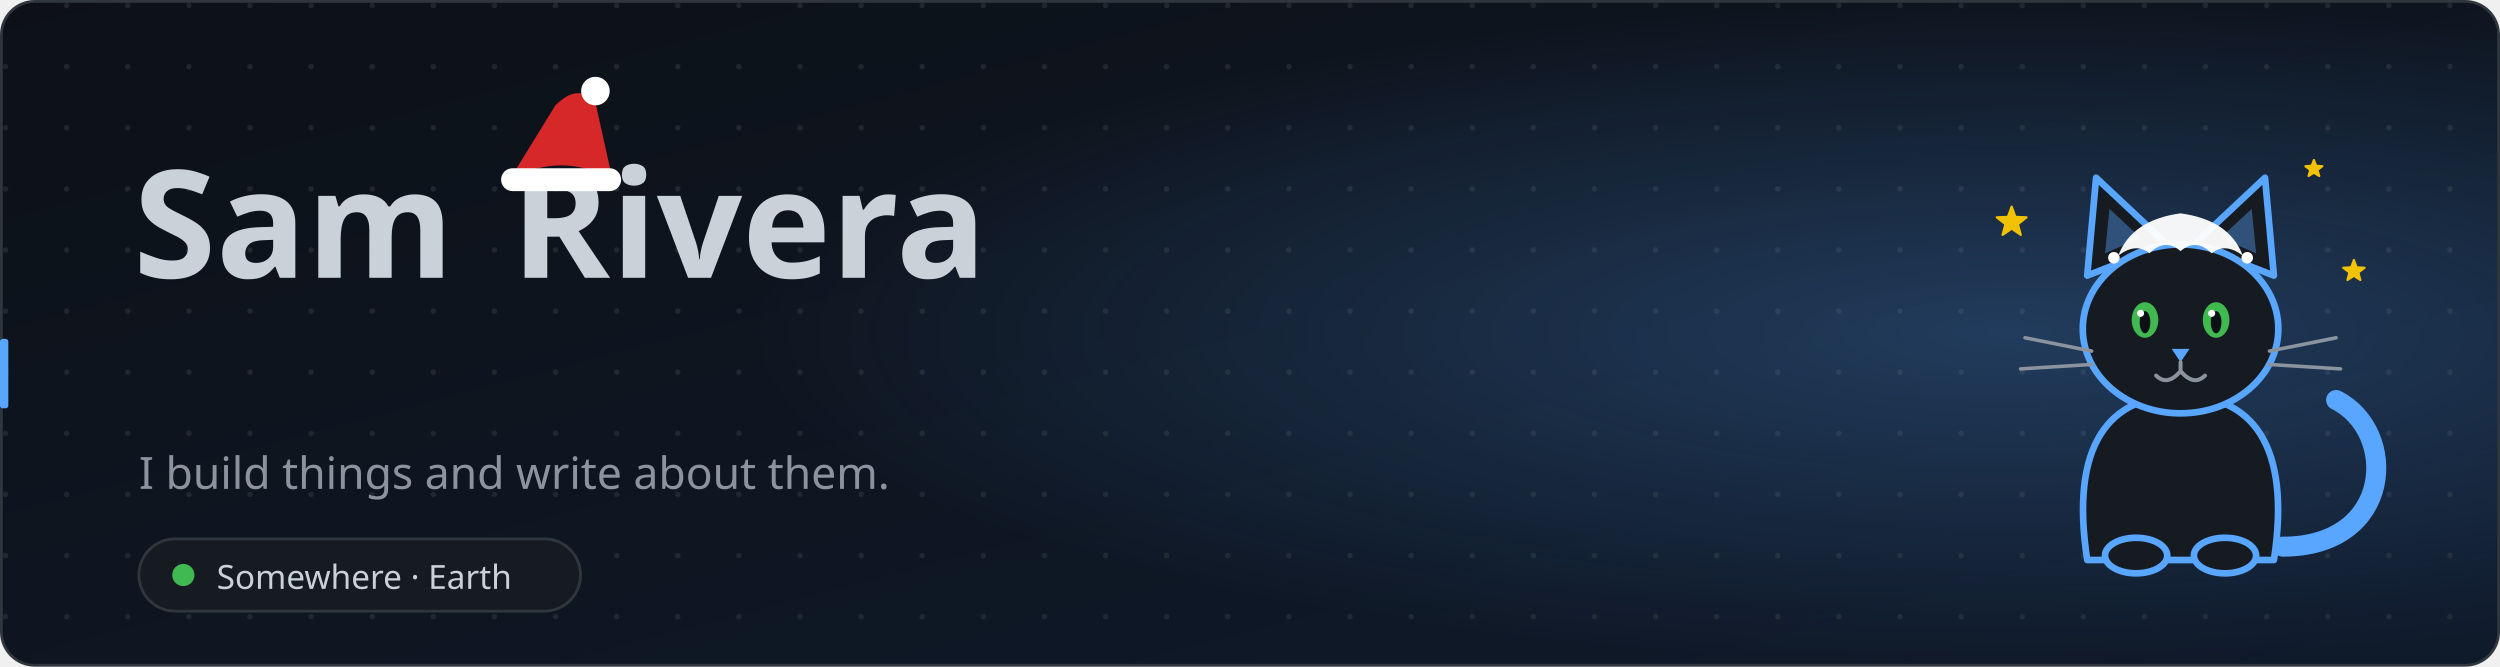
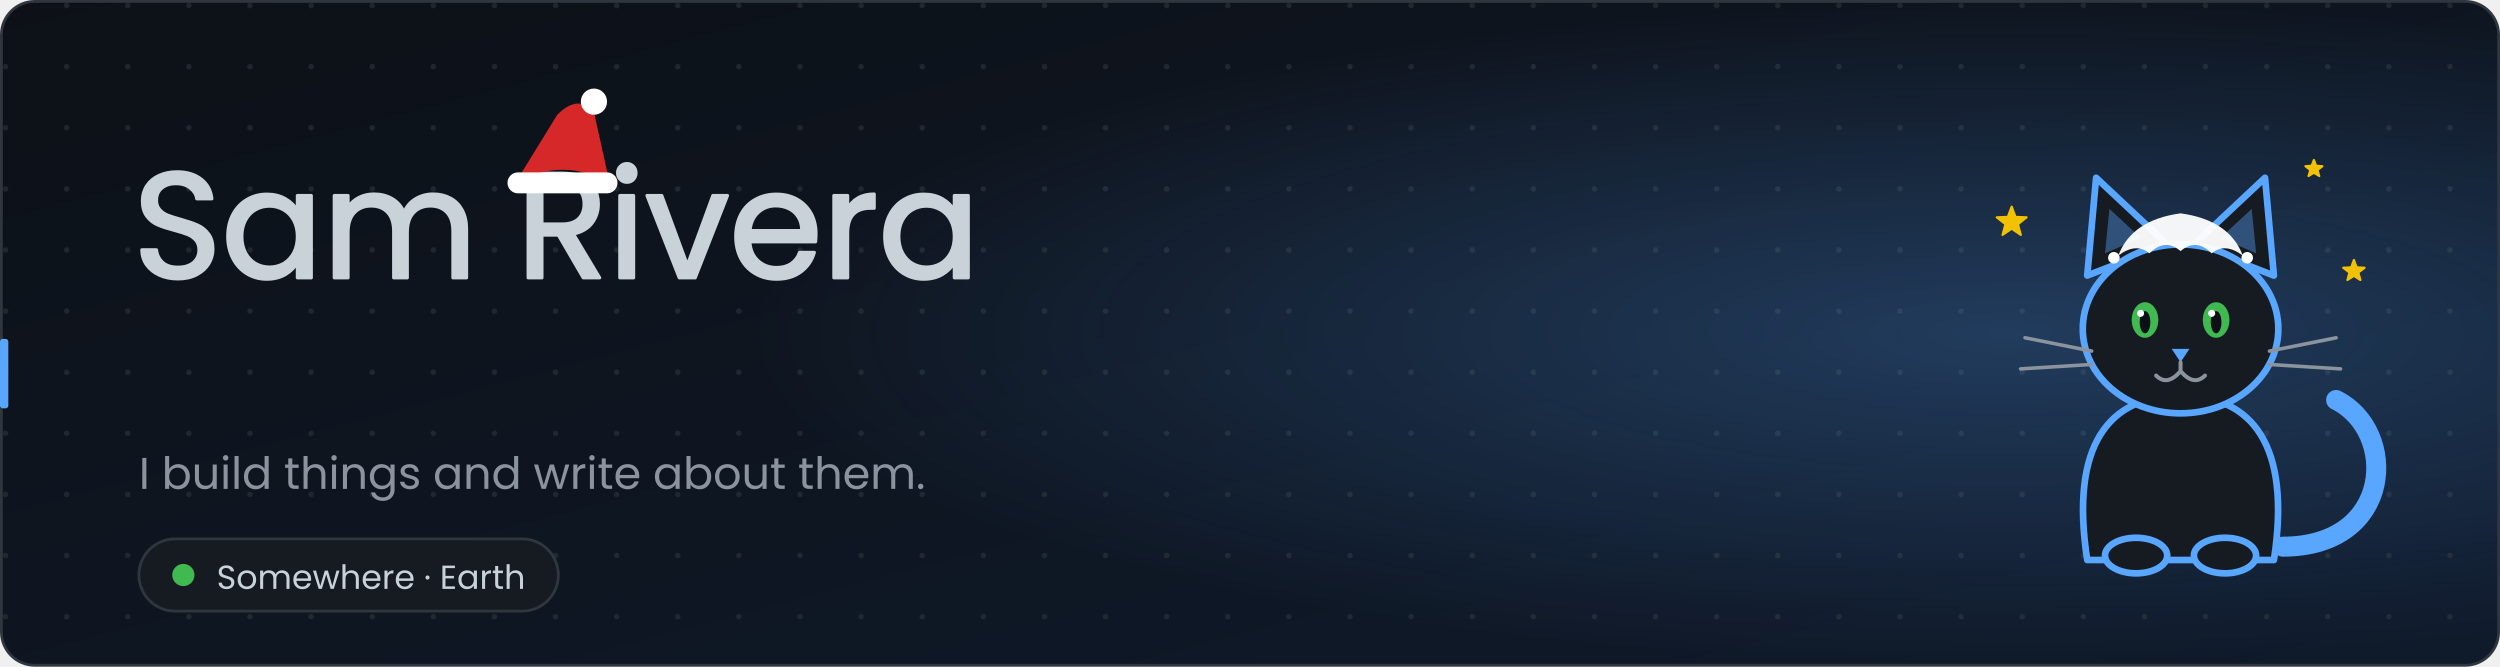
<svg xmlns="http://www.w3.org/2000/svg" width="900" height="240" viewBox="0 0 900 240" font-family="'Segoe UI',Ubuntu,'Helvetica Neue',Sans-Serif" role="img" aria-label="Animated banner of Sam Rivera">
  <defs>
    <linearGradient id="g" x1="0" y1="0" x2="1" y2="1">
      <stop offset="0" stop-color="#0D1117" />
      <stop offset="1" stop-color="#0F1A2B" />
    </linearGradient>
    <radialGradient id="glow" cx="0.8" cy="0.5" r="0.5">
      <stop offset="0" stop-color="#58A6FF" stop-opacity="0.26" />
      <stop offset="1" stop-color="#58A6FF" stop-opacity="0" />
    </radialGradient>
    <pattern id="dots" width="22" height="22" patternUnits="userSpaceOnUse">
      <circle cx="2" cy="2" r="1" fill="#30363D" />
    </pattern>
    <clipPath id="frame">
      <rect x="1" y="1" width="898" height="238" rx="12" />
    </clipPath>
    <filter id="blur">
      <feGaussianBlur stdDeviation="3" />
    </filter>
    <clipPath id="ph0">
      <rect x="48" y="110" height="44" width="0">
-         <animate attributeName="width" dur="35s" repeatCount="indefinite" keyTimes="0;0;0.08;0.168;0.188;0.2;1" values="0;0;185.6;185.6;0;0;0" />
+         <animate attributeName="width" dur="35s" repeatCount="indefinite" keyTimes="0;0;0.08;0.168;0.188;0.2;1" values="0;0;195.5;195.5;0;0;0" />
      </rect>
    </clipPath>
    <clipPath id="ph1">
      <rect x="48" y="110" height="44" width="0">
-         <animate attributeName="width" dur="35s" repeatCount="indefinite" keyTimes="0;0.2;0.28;0.368;0.388;0.4;1" values="0;0;174;174;0;0;0" />
+         <animate attributeName="width" dur="35s" repeatCount="indefinite" keyTimes="0;0.2;0.28;0.368;0.388;0.4;1" values="0;0;185.31;185.31;0;0;0" />
      </rect>
    </clipPath>
    <clipPath id="ph2">
      <rect x="48" y="110" height="44" width="0">
-         <animate attributeName="width" dur="35s" repeatCount="indefinite" keyTimes="0;0.4;0.48;0.568;0.588;0.6;1" values="0;0;116;116;0;0;0" />
+         <animate attributeName="width" dur="35s" repeatCount="indefinite" keyTimes="0;0.4;0.48;0.568;0.588;0.6;1" values="0;0;127.65;127.65;0;0;0" />
      </rect>
    </clipPath>
    <clipPath id="ph3">
      <rect x="48" y="110" height="44" width="0">
-         <animate attributeName="width" dur="35s" repeatCount="indefinite" keyTimes="0;0.6;0.68;0.768;0.788;0.8;1" values="0;0;104.4;104.4;0;0;0" />
+         <animate attributeName="width" dur="35s" repeatCount="indefinite" keyTimes="0;0.6;0.68;0.768;0.788;0.8;1" values="0;0;116.45;116.45;0;0;0" />
      </rect>
    </clipPath>
    <clipPath id="ph4">
      <rect x="48" y="110" height="44" width="0">
-         <animate attributeName="width" dur="35s" repeatCount="indefinite" keyTimes="0;0.8;0.88;0.968;0.988;1;1" values="0;0;174;174;0;0;0" />
+         <animate attributeName="width" dur="35s" repeatCount="indefinite" keyTimes="0;0.8;0.88;0.968;0.988;1;1" values="0;0;190.97;190.97;0;0;0" />
      </rect>
    </clipPath>
+     <path id="u21" d="M195 -697L184 -197L108 -197L97 -697L195 -697ZM88 -56Q88 -82 106 -100Q124 -118 150 -118Q175 -118 193 -100Q210 -82 210 -56Q210 -30 193 -12Q175 6 150 6Q124 6 106 -12Q88 -30 88 -56Z" />
+     <path id="u2e" d="M44 -56Q44 -82 62 -100Q80 -118 106 -118Q131 -118 149 -100Q166 -82 166 -56Q166 -30 149 -12Q131 6 106 6Q80 6 62 -12Q44 -30 44 -56Z" />
+     <path id="u43" d="M391 -706Q505 -706 590 -651Q675 -596 714 -495L605 -495Q576 -558 522 -592Q467 -626 391 -626Q318 -626 260 -592Q202 -558 169 -495Q136 -433 136 -349Q136 -266 169 -203Q202 -141 260 -107Q318 -73 391 -73Q467 -73 522 -106Q576 -140 605 -203L714 -203Q675 -103 590 -48Q505 6 391 6Q294 6 215 -39Q135 -85 89 -166Q43 -247 43 -349Q43 -451 89 -532Q135 -614 215 -660Q294 -706 391 -706Z" />
+     <path id="u44" d="M664 -347Q664 -240 620 -161Q575 -83 492 -41Q408 0 294 0L77 0L77 -697L294 -697Q408 -697 492 -654Q575 -612 620 -533Q664 -454 664 -347ZM571 -347Q571 -477 500 -550Q428 -623 294 -623L168 -623L168 -75L294 -75Q429 -75 500 -146Q571 -218 571 -347Z" />
+     <path id="u45" d="M168 -623L168 -390L422 -390L422 -315L168 -315L168 -75L452 -75L452 0L77 0L77 -698L452 -698L452 -623L168 -623Z" />
+     <path id="u48" d="M614 -697L614 0L523 0L523 -316L168 -316L168 0L77 0L77 -697L168 -697L168 -391L523 -391L523 -697L614 -697Z" />
+     <path id="u49" d="M168 -697L168 0L77 0L77 -697L168 -697Z" />
+     <path id="u4d" d="M784 -692L784 0L693 0L693 -516L463 0L399 0L168 -517L168 0L77 0L77 -692L175 -692L431 -120L687 -692L784 -692Z" />
+     <path id="u4f" d="M43 -349Q43 -451 90 -532Q136 -614 216 -659Q296 -705 393 -705Q491 -705 571 -659Q651 -614 697 -533Q743 -452 743 -349Q743 -246 697 -165Q651 -84 571 -38Q491 7 393 7Q296 7 216 -38Q136 -84 90 -165Q43 -247 43 -349ZM650 -349Q650 -433 617 -495Q583 -558 525 -592Q467 -626 393 -626Q319 -626 261 -592Q203 -558 170 -495Q136 -433 136 -349Q136 -266 170 -203Q203 -140 262 -106Q320 -72 393 -72Q466 -72 525 -106Q583 -140 617 -203Q650 -266 650 -349Z" />
+     <path id="u52" d="M444 0L278 -285L168 -285L168 0L77 0L77 -697L302 -697Q381 -697 436 -670Q490 -643 517 -597Q544 -551 544 -492Q544 -420 503 -365Q461 -310 378 -292L553 0L444 0ZM168 -358L302 -358Q376 -358 413 -394Q450 -431 450 -492Q450 -554 414 -588Q377 -622 302 -622L168 -622L168 -358Z" />
+     <path id="u53" d="M57 -186L154 -186Q159 -137 195 -103Q230 -70 298 -70Q363 -70 401 -102Q438 -135 438 -186Q438 -226 416 -251Q394 -276 361 -289Q328 -302 272 -317Q203 -335 162 -353Q120 -371 91 -409Q61 -448 61 -513Q61 -570 90 -614Q119 -658 172 -682Q224 -706 292 -706Q390 -706 453 -657Q515 -608 523 -527L423 -527Q418 -567 381 -597Q344 -628 283 -628Q226 -628 190 -598Q154 -569 154 -516Q154 -478 176 -454Q197 -430 229 -417Q260 -405 317 -389Q386 -370 428 -351Q470 -333 500 -294Q530 -256 530 -190Q530 -139 503 -94Q476 -49 423 -21Q370 7 298 7Q229 7 175 -17Q120 -42 89 -85Q58 -129 57 -186Z" />
+     <path id="u61" d="M303 -557Q375 -557 428 -526Q481 -495 507 -448L507 -548L599 -548L599 0L507 0L507 -102Q480 -54 427 -22Q373 9 302 9Q229 9 170 -27Q111 -63 77 -128Q43 -193 43 -276Q43 -360 77 -423Q111 -487 171 -522Q230 -557 303 -557ZM321 -478Q270 -478 228 -454Q186 -430 161 -384Q136 -338 136 -276Q136 -213 161 -166Q186 -120 228 -95Q270 -71 321 -71Q372 -71 415 -95Q457 -120 482 -166Q507 -213 507 -275Q507 -337 482 -383Q457 -429 415 -453Q372 -478 321 -478Z" />
+     <path id="u62" d="M373 -557Q447 -557 506 -522Q565 -487 599 -423Q633 -360 633 -276Q633 -193 599 -128Q565 -63 506 -27Q446 9 373 9Q302 9 249 -22Q195 -53 168 -101L168 0L77 0L77 -740L168 -740L168 -446Q196 -495 250 -526Q304 -557 373 -557ZM354 -478Q304 -478 262 -453Q219 -429 194 -382Q168 -336 168 -275Q168 -213 194 -166Q219 -120 262 -95Q304 -71 354 -71Q405 -71 448 -95Q490 -120 515 -166Q540 -213 540 -276Q540 -338 515 -384Q490 -430 448 -454Q405 -478 354 -478Z" />
+     <path id="u63" d="M310 -557Q411 -557 477 -508Q542 -459 563 -372L465 -372Q451 -422 411 -451Q370 -480 310 -480Q232 -480 184 -426Q136 -373 136 -275Q136 -176 184 -122Q232 -68 310 -68Q370 -68 410 -96Q450 -124 465 -176L563 -176Q541 -92 475 -41Q409 9 310 9Q232 9 172 -26Q111 -61 77 -125Q43 -189 43 -275Q43 -360 77 -423Q111 -487 172 -522Q232 -557 310 -557Z" />
+     <path id="u64" d="M304 -557Q368 -557 423 -527Q478 -498 507 -450L507 -740L599 -740L599 0L507 0L507 -103Q480 -54 427 -22Q374 9 303 9Q230 9 171 -27Q111 -63 77 -128Q43 -193 43 -276Q43 -360 77 -423Q111 -487 171 -522Q230 -557 304 -557ZM321 -478Q270 -478 228 -454Q186 -430 161 -384Q136 -338 136 -276Q136 -213 161 -166Q186 -120 228 -95Q270 -71 321 -71Q372 -71 415 -95Q457 -120 482 -166Q507 -213 507 -275Q507 -337 482 -383Q457 -429 415 -453Q372 -478 321 -478Z" />
+     <path id="u65" d="M574 -240L136 -240Q141 -159 192 -113Q242 -68 314 -68Q373 -68 413 -95Q452 -123 468 -169L566 -169Q544 -90 478 -40Q412 9 314 9Q236 9 175 -26Q113 -61 78 -125Q43 -190 43 -275Q43 -360 77 -424Q111 -488 173 -522Q234 -557 314 -557Q392 -557 452 -523Q512 -489 545 -429Q577 -370 577 -295Q577 -269 574 -240ZM310 -480Q241 -480 193 -436Q144 -392 137 -314L483 -314Q483 -366 460 -403Q437 -441 398 -460Q358 -480 310 -480Z" />
+     <path id="u66" d="M300 -473L185 -473L185 0L94 0L94 -473L23 -473L23 -548L94 -548L94 -587Q94 -679 142 -721Q189 -764 294 -764L294 -688Q234 -688 210 -664Q185 -641 185 -587L185 -548L300 -548L300 -473Z" />
+     <path id="u67" d="M507 -448L507 -548L599 -548L599 12Q599 87 567 146Q535 204 476 237Q416 270 337 270Q229 270 157 219Q85 168 72 80L162 80Q177 130 224 161Q271 191 337 191Q412 191 460 144Q507 97 507 12L507 -103Q480 -55 427 -23Q374 9 303 9Q230 9 171 -27Q111 -63 77 -128Q43 -193 43 -276Q43 -360 77 -423Q111 -487 171 -522Q230 -557 303 -557Q374 -557 428 -526Q481 -495 507 -448ZM321 -478Q270 -478 228 -454Q186 -430 161 -384Q136 -338 136 -276Q136 -213 161 -166Q186 -120 228 -95Q270 -71 321 -71Q372 -71 415 -95Q457 -120 482 -166Q507 -213 507 -275Q507 -337 482 -383Q457 -429 415 -453Q372 -478 321 -478Z" />
+     <path id="u68" d="M568 -323L568 0L478 0L478 -310Q478 -392 437 -435Q396 -479 325 -479Q253 -479 211 -434Q168 -389 168 -303L168 0L77 0L77 -740L168 -740L168 -470Q195 -512 243 -535Q290 -558 349 -558Q411 -558 461 -531Q511 -505 540 -452Q568 -399 568 -323Z" />
+     <path id="u69" d="M62 -699Q62 -725 80 -743Q98 -761 124 -761Q149 -761 167 -743Q184 -725 184 -699Q184 -673 167 -655Q149 -637 124 -637Q98 -637 80 -655Q62 -673 62 -699ZM168 -548L168 0L77 0L77 -548L168 -548Z" />
+     <path id="u6c" d="M168 -740L168 0L77 0L77 -740L168 -740Z" />
+     <path id="u6d" d="M958 -323L958 0L868 0L868 -310Q868 -392 828 -435Q787 -479 718 -479Q647 -479 605 -433Q563 -388 563 -302L563 0L473 0L473 -310Q473 -392 433 -435Q392 -479 323 -479Q252 -479 210 -433Q168 -388 168 -302L168 0L77 0L77 -548L168 -548L168 -469Q195 -512 241 -535Q286 -558 341 -558Q410 -558 463 -527Q516 -496 542 -436Q565 -494 618 -526Q671 -558 736 -558Q800 -558 850 -531Q900 -505 929 -452Q958 -399 958 -323Z" />
+     <path id="u6e" d="M568 -323L568 0L478 0L478 -310Q478 -392 437 -435Q396 -479 325 -479Q253 -479 211 -434Q168 -389 168 -303L168 0L77 0L77 -548L168 -548L168 -470Q195 -512 242 -535Q288 -558 344 -558Q444 -558 506 -497Q568 -437 568 -323Z" />
+     <path id="u6f" d="M43 -275Q43 -359 80 -423Q116 -488 179 -522Q242 -557 320 -557Q398 -557 461 -522Q524 -488 561 -424Q597 -360 597 -275Q597 -190 560 -125Q522 -61 458 -26Q394 9 316 9Q239 9 177 -26Q114 -61 79 -125Q43 -190 43 -275ZM504 -275Q504 -341 478 -387Q452 -433 410 -455Q368 -478 319 -478Q269 -478 228 -455Q186 -433 161 -387Q136 -341 136 -275Q136 -208 161 -162Q185 -116 226 -93Q267 -71 316 -71Q365 -71 408 -94Q451 -117 478 -163Q504 -209 504 -275Z" />
+     <path id="u70" d="M373 -557Q446 -557 506 -522Q565 -487 599 -423Q633 -360 633 -276Q633 -193 599 -128Q565 -63 506 -27Q446 9 373 9Q303 9 250 -22Q196 -54 168 -101L168 260L77 260L77 -548L168 -548L168 -447Q195 -494 249 -525Q302 -557 373 -557ZM354 -478Q304 -478 262 -453Q219 -429 194 -382Q168 -336 168 -275Q168 -213 194 -166Q219 -120 262 -95Q304 -71 354 -71Q405 -71 448 -95Q490 -120 515 -166Q540 -213 540 -276Q540 -338 515 -384Q490 -430 448 -454Q405 -478 354 -478Z" />
+     <path id="u72" d="M345 -558L345 -464L321 -464Q168 -464 168 -298L168 0L77 0L77 -548L168 -548L168 -459Q192 -506 237 -532Q281 -558 345 -558Z" />
+     <path id="u73" d="M47 -161L141 -161Q145 -120 180 -94Q214 -68 270 -68Q322 -68 352 -91Q382 -114 382 -149Q382 -185 350 -202Q318 -220 251 -237Q190 -253 152 -269Q113 -286 86 -318Q58 -351 58 -404Q58 -446 83 -481Q108 -516 154 -536Q200 -557 259 -557Q350 -557 406 -511Q462 -465 466 -385L375 -385Q372 -428 341 -454Q309 -480 256 -480Q207 -480 178 -459Q149 -438 149 -404Q149 -377 167 -359Q184 -342 211 -331Q237 -321 284 -308Q343 -292 380 -276Q417 -261 444 -230Q470 -199 471 -149Q471 -104 446 -68Q421 -32 376 -11Q330 9 271 9Q208 9 158 -12Q108 -34 79 -72Q50 -111 47 -161Z" />
+     <path id="u74" d="M188 -473L188 -150Q188 -110 205 -93Q222 -77 264 -77L331 -77L331 0L249 0Q173 0 135 -35Q97 -70 97 -150L97 -473L26 -473L26 -548L97 -548L97 -686L188 -686L188 -548L331 -548L331 -473L188 -473Z" />
+     <path id="u75" d="M563 -548L563 0L472 0L472 -81Q446 -39 400 -15Q353 8 297 8Q233 8 182 -18Q131 -45 102 -98Q72 -151 72 -227L72 -548L162 -548L162 -239Q162 -158 203 -114Q244 -71 315 -71Q388 -71 430 -116Q472 -161 472 -247L472 -548L563 -548Z" />
+     <path id="u76" d="M281 -84L451 -548L548 -548L333 0L227 0L12 -548L110 -548L281 -84Z" />
+     <path id="u77" d="M807 -548L636 0L542 0L410 -435L278 0L184 0L12 -548L105 -548L231 -88L367 -548L460 -548L593 -87L717 -548L807 -548Z" />
+     <path id="u79" d="M549 -548L219 258L125 258L233 -6L12 -548L113 -548L285 -104L455 -548L549 -548Z" />
+     <path id="ub7" d="M47 -341Q47 -367 65 -385Q83 -403 109 -403Q134 -403 152 -385Q169 -367 169 -341Q169 -315 152 -297Q134 -279 109 -279Q83 -279 65 -297Q47 -315 47 -341Z" />
  </defs>
  <rect x="0.5" y="0.5" width="899" height="239" rx="12" fill="url(#g)" stroke="#30363D" />
  <rect x="1" y="1" width="898" height="238" rx="12" fill="url(#dots)" opacity="0.55" />
  <rect x="1" y="1" width="898" height="238" rx="12" fill="url(#glow)" />
-   <text x="48" y="100" font-size="54" font-weight="700" fill="#C9D1D9" textLength="114" lengthAdjust="spacingAndGlyphs">Sam</text>
-   <text x="184" y="100" font-size="54" font-weight="700" fill="#C9D1D9" textLength="36" lengthAdjust="spacingAndGlyphs">R</text>
-   <text x="220" y="100" font-size="54" font-weight="700" fill="#C9D1D9" textLength="130" lengthAdjust="spacingAndGlyphs">ivera</text>
-   <g transform="translate(202,68.8) scale(1.029) translate(-286,-70)">
+   <g transform="translate(48 100) scale(0.054 0.054)" fill="#C9D1D9" stroke="#C9D1D9" stroke-width="22" stroke-linejoin="round">
+     <use href="#u53" />
+     <use href="#u61" x="587" />
+     <use href="#u6d" x="1263" />
+   </g>
+   <g transform="translate(186 100) scale(0.054 0.054)" fill="#C9D1D9" stroke="#C9D1D9" stroke-width="22" stroke-linejoin="round">
+     <use href="#u52" />
+   </g>
+   <g transform="translate(219 100) scale(0.054 0.054)" fill="#C9D1D9" stroke="#C9D1D9" stroke-width="22" stroke-linejoin="round">
+     <use href="#u69" />
+     <use href="#u76" x="246" />
+     <use href="#u65" x="807" />
+     <use href="#u72" x="1427" />
+     <use href="#u61" x="1800" />
+   </g>
+   <g transform="translate(202.5,69.6) scale(0.943) translate(-286,-70)">
    <g>
      <animateTransform attributeName="transform" type="rotate" values="-3 286 64;3 286 64;-3 286 64" dur="3s" repeatCount="indefinite" />
      <path d="M268,66 Q286,56 304,66 L298,39 Q292,32 284,40 Z" fill="#D62828" />
      <rect x="265" y="62" width="42" height="8" rx="4" fill="#FFFFFF" />
      <circle cx="298" cy="35" r="5" fill="#FFFFFF" />
    </g>
  </g>
-   <text x="50" y="142" font-size="23" fill="#58A6FF" textLength="185.6" lengthAdjust="spacingAndGlyphs" clip-path="url(#ph0)">Merry Christmas!</text>
-   <text x="50" y="142" font-size="23" fill="#58A6FF" textLength="174" lengthAdjust="spacingAndGlyphs" clip-path="url(#ph1)">Happy holidays!</text>
-   <text x="50" y="142" font-size="23" fill="#58A6FF" textLength="116" lengthAdjust="spacingAndGlyphs" clip-path="url(#ph2)">Cat person</text>
-   <text x="50" y="142" font-size="23" fill="#58A6FF" textLength="104.4" lengthAdjust="spacingAndGlyphs" clip-path="url(#ph3)">Developer</text>
-   <text x="50" y="142" font-size="23" fill="#58A6FF" textLength="174" lengthAdjust="spacingAndGlyphs" clip-path="url(#ph4)">Open source fan</text>
+   <g clip-path="url(#ph0)">
+     <g transform="translate(50 142) scale(0.023 0.023)" fill="#58A6FF">
+       <use href="#u4d" />
+       <use href="#u65" x="861" />
+       <use href="#u72" x="1481" />
+       <use href="#u72" x="1854" />
+       <use href="#u79" x="2227" />
+       <use href="#u43" x="3057" />
+       <use href="#u68" x="3829" />
+       <use href="#u72" x="4469" />
+       <use href="#u69" x="4842" />
+       <use href="#u73" x="5088" />
+       <use href="#u74" x="5610" />
+       <use href="#u6d" x="5974" />
+       <use href="#u61" x="7004" />
+       <use href="#u73" x="7680" />
+       <use href="#u21" x="8202" />
+     </g>
+   </g>
+   <g clip-path="url(#ph1)">
+     <g transform="translate(50 142) scale(0.023 0.023)" fill="#58A6FF">
+       <use href="#u48" />
+       <use href="#u61" x="692" />
+       <use href="#u70" x="1368" />
+       <use href="#u70" x="2044" />
+       <use href="#u79" x="2720" />
+       <use href="#u68" x="3550" />
+       <use href="#u6f" x="4190" />
+       <use href="#u6c" x="4830" />
+       <use href="#u69" x="5076" />
+       <use href="#u64" x="5322" />
+       <use href="#u61" x="5998" />
+       <use href="#u79" x="6674" />
+       <use href="#u73" x="7237" />
+       <use href="#u21" x="7759" />
+     </g>
+   </g>
+   <g clip-path="url(#ph2)">
+     <g transform="translate(50 142) scale(0.023 0.023)" fill="#58A6FF">
+       <use href="#u43" />
+       <use href="#u61" x="772" />
+       <use href="#u74" x="1448" />
+       <use href="#u70" x="2079" />
+       <use href="#u65" x="2755" />
+       <use href="#u72" x="3375" />
+       <use href="#u73" x="3748" />
+       <use href="#u6f" x="4270" />
+       <use href="#u6e" x="4910" />
+     </g>
+   </g>
+   <g clip-path="url(#ph3)">
+     <g transform="translate(50 142) scale(0.023 0.023)" fill="#58A6FF">
+       <use href="#u44" />
+       <use href="#u65" x="707" />
+       <use href="#u76" x="1327" />
+       <use href="#u65" x="1888" />
+       <use href="#u6c" x="2508" />
+       <use href="#u6f" x="2754" />
+       <use href="#u70" x="3394" />
+       <use href="#u65" x="4070" />
+       <use href="#u72" x="4690" />
+     </g>
+   </g>
+   <g clip-path="url(#ph4)">
+     <g transform="translate(50 142) scale(0.023 0.023)" fill="#58A6FF">
+       <use href="#u4f" />
+       <use href="#u70" x="786" />
+       <use href="#u65" x="1462" />
+       <use href="#u6e" x="2082" />
+       <use href="#u73" x="2989" />
+       <use href="#u6f" x="3511" />
+       <use href="#u75" x="4151" />
+       <use href="#u72" x="4791" />
+       <use href="#u63" x="5164" />
+       <use href="#u65" x="5771" />
+       <use href="#u66" x="6658" />
+       <use href="#u61" x="6987" />
+       <use href="#u6e" x="7663" />
+     </g>
+   </g>
  <rect y="122" width="3" height="25" rx="1" fill="#58A6FF">
-     <animate attributeName="x" dur="35s" repeatCount="indefinite" keyTimes="0;0;0.08;0.168;0.188;0.2;0.28;0.368;0.388;0.4;0.48;0.568;0.588;0.6;0.68;0.768;0.788;0.8;0.88;0.968;0.988;1" values="50;50;235.6;235.6;50;50;224;224;50;50;166;166;50;50;154.4;154.4;50;50;224;224;50;50" />
+     <animate attributeName="x" dur="35s" repeatCount="indefinite" keyTimes="0;0;0.08;0.168;0.188;0.2;0.28;0.368;0.388;0.4;0.48;0.568;0.588;0.6;0.68;0.768;0.788;0.8;0.88;0.968;0.988;1" values="50;50;245.5;245.5;50;50;235.31;235.31;50;50;177.65;177.65;50;50;166.45;166.45;50;50;240.97;240.97;50;50" />
    <animate attributeName="opacity" values="1;0;1" dur="1.1s" repeatCount="indefinite" />
  </rect>
-   <text x="50" y="176" font-size="16" fill="#8B949E">I build things and write about them.</text>
+   <g transform="translate(50 176) scale(0.016 0.016)" fill="#8B949E">
+     <use href="#u49" />
+     <use href="#u62" x="513" />
+     <use href="#u75" x="1189" />
+     <use href="#u69" x="1829" />
+     <use href="#u6c" x="2075" />
+     <use href="#u64" x="2321" />
+     <use href="#u74" x="3264" />
+     <use href="#u68" x="3628" />
+     <use href="#u69" x="4268" />
+     <use href="#u6e" x="4514" />
+     <use href="#u67" x="5154" />
+     <use href="#u73" x="5830" />
+     <use href="#u61" x="6619" />
+     <use href="#u6e" x="7295" />
+     <use href="#u64" x="7935" />
+     <use href="#u77" x="8878" />
+     <use href="#u72" x="9698" />
+     <use href="#u69" x="10071" />
+     <use href="#u74" x="10317" />
+     <use href="#u65" x="10681" />
+     <use href="#u61" x="11568" />
+     <use href="#u62" x="12244" />
+     <use href="#u6f" x="12920" />
+     <use href="#u75" x="13560" />
+     <use href="#u74" x="14200" />
+     <use href="#u74" x="14831" />
+     <use href="#u68" x="15195" />
+     <use href="#u65" x="15835" />
+     <use href="#u6d" x="16455" />
+     <use href="#u2e" x="17485" />
+   </g>
  <g transform="translate(50,194)">
-     <rect width="159" height="26" rx="13" fill="#161B22" stroke="#30363D" />
+     <rect width="151" height="26" rx="13" fill="#161B22" stroke="#30363D" />
    <circle cx="16" cy="13" r="4" fill="#3FB950">
      <animate attributeName="opacity" values="1;.3;1" dur="2s" repeatCount="indefinite" />
    </circle>
-     <text x="28" y="18" font-size="12" fill="#C9D1D9">Somewhere · Earth</text>
+     <g transform="translate(28 18) scale(0.012 0.012)" fill="#C9D1D9">
+       <use href="#u53" />
+       <use href="#u6f" x="587" />
+       <use href="#u6d" x="1227" />
+       <use href="#u65" x="2257" />
+       <use href="#u77" x="2877" />
+       <use href="#u68" x="3697" />
+       <use href="#u65" x="4337" />
+       <use href="#u72" x="4957" />
+       <use href="#u65" x="5330" />
+       <use href="#ub7" x="6217" />
+       <use href="#u45" x="6696" />
+       <use href="#u61" x="7209" />
+       <use href="#u72" x="7885" />
+       <use href="#u74" x="8258" />
+       <use href="#u68" x="8622" />
+     </g>
  </g>
  <g transform="translate(705,48) scale(0.8)">
    <path d="M146,186 C196,186 198,134 170,120" fill="none" stroke="#58A6FF" stroke-width="9" stroke-linecap="round">
      <animateTransform attributeName="transform" type="rotate" values="-5 146 186;7 146 186;-5 146 186" dur="3.6s" repeatCount="indefinite" />
    </path>
    <path d="M58,192 C50,140 68,118 100,118 C132,118 150,140 142,192 Z" fill="#161B22" stroke="#58A6FF" stroke-width="3" stroke-linejoin="round" stroke-linecap="round" />
    <ellipse cx="80" cy="190" rx="14" ry="8" fill="#161B22" stroke="#58A6FF" stroke-width="3" stroke-linejoin="round" stroke-linecap="round" />
    <ellipse cx="120" cy="190" rx="14" ry="8" fill="#161B22" stroke="#58A6FF" stroke-width="3" stroke-linejoin="round" stroke-linecap="round" />
    <polygon points="58,64 62,20 94,50" fill="#161B22" stroke="#58A6FF" stroke-width="3" stroke-linejoin="round" stroke-linecap="round" />
    <polygon points="142,64 138,20 106,50" fill="#161B22" stroke="#58A6FF" stroke-width="3" stroke-linejoin="round" stroke-linecap="round" />
    <polygon points="66,54 68,34 82,47" fill="#58A6FF" opacity=".4" />
    <polygon points="134,54 132,34 118,47" fill="#58A6FF" opacity=".4" />
    <ellipse cx="100" cy="88" rx="44" ry="38" fill="#161B22" stroke="#58A6FF" stroke-width="3" stroke-linejoin="round" stroke-linecap="round" />
    <ellipse cx="84" cy="84" rx="6" ry="8" fill="#3FB950">
      <animate attributeName="ry" values="8;8;1;8" keyTimes="0;.94;.97;1" dur="5s" begin="0s" repeatCount="indefinite" />
    </ellipse>
    <ellipse cx="84" cy="85" rx="2.4" ry="5" fill="#0D1117" />
    <circle cx="82" cy="81" r="1.6" fill="#FFFFFF" />
    <ellipse cx="116" cy="84" rx="6" ry="8" fill="#3FB950">
      <animate attributeName="ry" values="8;8;1;8" keyTimes="0;.94;.97;1" dur="5s" begin="0s" repeatCount="indefinite" />
    </ellipse>
    <ellipse cx="116" cy="85" rx="2.4" ry="5" fill="#0D1117" />
    <circle cx="114" cy="81" r="1.6" fill="#FFFFFF" />
    <polygon points="96,97 104,97 100,103" fill="#58A6FF" />
    <path d="M100,103 L100,107 M100,107 Q94,114 89,109 M100,107 Q106,114 111,109" fill="none" stroke="#8B949E" stroke-width="1.8" stroke-linecap="round" />
    <path d="M60,98 L30,92 M60,104 L28,106 M140,98 L170,92 M140,104 L172,106" fill="none" stroke="#8B949E" stroke-width="1.6" stroke-linecap="round" />
    <polygon points="24,33 25.7,37.6 30.7,37.8 26.8,40.9 28.1,45.7 24,42.9 19.9,45.7 21.2,40.9 17.3,37.8 22.3,37.6" fill="#F2C200" stroke="#F2C200" stroke-width="1" stroke-linejoin="round">
      <animate attributeName="opacity" values="1;.45;1" dur="2.6s" repeatCount="indefinite" />
    </polygon>
    <polygon points="178,57 179.2,60.3 182.8,60.5 180,62.6 180.9,66 178,64.1 175.1,66 176,62.6 173.2,60.5 176.8,60.3" fill="#F2C200" stroke="#F2C200" stroke-width="1" stroke-linejoin="round">
      <animate attributeName="opacity" values="1;.45;1" dur="3.3s" repeatCount="indefinite" />
    </polygon>
    <polygon points="160,12 161,14.6 163.8,14.8 161.6,16.5 162.4,19.2 160,17.7 157.6,19.2 158.4,16.5 156.2,14.8 159,14.6" fill="#F2C200" stroke="#F2C200" stroke-width="1" stroke-linejoin="round">
      <animate attributeName="opacity" values="1;.45;1" dur="2.9s" repeatCount="indefinite" />
    </polygon>
  </g>
  <g transform="translate(785,90.4) scale(0.8)" fill="#FFFFFF">
    <path d="M-28,2 Q-22,-14 0,-17 Q22,-14 28,2 Q20,-4 14,1 Q7,-6 0,0 Q-7,-6 -14,1 Q-20,-4 -28,2 Z" opacity=".95" />
    <circle cx="-30" cy="3" r="2.6" />
    <circle cx="30" cy="3" r="2.6" />
  </g>
  <circle cx="644" cy="-6" r="1.2" fill="#FFFFFF" opacity=".85">
    <animate attributeName="cy" from="-6" to="246" dur="8.7s" begin="-0.6s" repeatCount="indefinite" />
    <animate attributeName="cx" values="644;653;637;644" dur="4.4s" begin="-0.6s" repeatCount="indefinite" />
  </circle>
  <circle cx="682" cy="-6" r="1.6" fill="#FFFFFF" opacity=".85">
    <animate attributeName="cy" from="-6" to="246" dur="8.9s" begin="-1.3s" repeatCount="indefinite" />
    <animate attributeName="cx" values="682;691;675;682" dur="4.5s" begin="-1.3s" repeatCount="indefinite" />
  </circle>
  <circle cx="241" cy="-6" r="2" fill="#FFFFFF" opacity=".85">
    <animate attributeName="cy" from="-6" to="246" dur="7.2s" begin="-0.7s" repeatCount="indefinite" />
    <animate attributeName="cx" values="241;250;234;241" dur="3.6s" begin="-0.7s" repeatCount="indefinite" />
  </circle>
  <circle cx="638" cy="-6" r="1.6" fill="#FFFFFF" opacity=".85">
    <animate attributeName="cy" from="-6" to="246" dur="10.8s" begin="-7s" repeatCount="indefinite" />
    <animate attributeName="cx" values="638;647;631;638" dur="5.4s" begin="-7s" repeatCount="indefinite" />
  </circle>
  <circle cx="295" cy="-6" r="2" fill="#FFFFFF" opacity=".85">
    <animate attributeName="cy" from="-6" to="246" dur="7.7s" begin="-5.4s" repeatCount="indefinite" />
    <animate attributeName="cx" values="295;304;288;295" dur="3.9s" begin="-5.4s" repeatCount="indefinite" />
  </circle>
  <circle cx="473" cy="-6" r="2.6" fill="#FFFFFF" opacity=".85">
    <animate attributeName="cy" from="-6" to="246" dur="9.2s" begin="-0.1s" repeatCount="indefinite" />
    <animate attributeName="cx" values="473;482;466;473" dur="4.6s" begin="-0.1s" repeatCount="indefinite" />
  </circle>
  <circle cx="782" cy="-6" r="1.6" fill="#FFFFFF" opacity=".85">
    <animate attributeName="cy" from="-6" to="246" dur="11.6s" begin="-6.2s" repeatCount="indefinite" />
    <animate attributeName="cx" values="782;791;775;782" dur="5.8s" begin="-6.2s" repeatCount="indefinite" />
  </circle>
  <circle cx="380" cy="-6" r="2" fill="#FFFFFF" opacity=".85">
    <animate attributeName="cy" from="-6" to="246" dur="6.9s" begin="-2.9s" repeatCount="indefinite" />
    <animate attributeName="cx" values="380;389;373;380" dur="3.5s" begin="-2.9s" repeatCount="indefinite" />
  </circle>
  <circle cx="646" cy="-6" r="1.2" fill="#FFFFFF" opacity=".85">
    <animate attributeName="cy" from="-6" to="246" dur="6.1s" begin="-3.8s" repeatCount="indefinite" />
    <animate attributeName="cx" values="646;655;639;646" dur="3s" begin="-3.8s" repeatCount="indefinite" />
  </circle>
  <circle cx="770" cy="-6" r="2" fill="#FFFFFF" opacity=".85">
    <animate attributeName="cy" from="-6" to="246" dur="10.1s" begin="-6.3s" repeatCount="indefinite" />
    <animate attributeName="cx" values="770;779;763;770" dur="5s" begin="-6.3s" repeatCount="indefinite" />
  </circle>
  <circle cx="524" cy="-6" r="2" fill="#FFFFFF" opacity=".85">
    <animate attributeName="cy" from="-6" to="246" dur="6.4s" begin="-3s" repeatCount="indefinite" />
    <animate attributeName="cx" values="524;533;517;524" dur="3.2s" begin="-3s" repeatCount="indefinite" />
  </circle>
  <circle cx="477" cy="-6" r="2.6" fill="#FFFFFF" opacity=".85">
    <animate attributeName="cy" from="-6" to="246" dur="8.5s" begin="-3.7s" repeatCount="indefinite" />
    <animate attributeName="cx" values="477;486;470;477" dur="4.2s" begin="-3.7s" repeatCount="indefinite" />
  </circle>
  <circle cx="447" cy="-6" r="2" fill="#FFFFFF" opacity=".85">
    <animate attributeName="cy" from="-6" to="246" dur="10.7s" begin="-6.8s" repeatCount="indefinite" />
    <animate attributeName="cx" values="447;456;440;447" dur="5.3s" begin="-6.8s" repeatCount="indefinite" />
  </circle>
  <circle cx="595" cy="-6" r="1.6" fill="#FFFFFF" opacity=".85">
    <animate attributeName="cy" from="-6" to="246" dur="10.1s" begin="-5.6s" repeatCount="indefinite" />
    <animate attributeName="cx" values="595;604;588;595" dur="5.1s" begin="-5.6s" repeatCount="indefinite" />
  </circle>
  <circle cx="420" cy="-6" r="2.6" fill="#FFFFFF" opacity=".85">
    <animate attributeName="cy" from="-6" to="246" dur="11.3s" begin="-5.7s" repeatCount="indefinite" />
    <animate attributeName="cx" values="420;429;413;420" dur="5.6s" begin="-5.7s" repeatCount="indefinite" />
  </circle>
  <circle cx="606" cy="-6" r="2.6" fill="#FFFFFF" opacity=".85">
    <animate attributeName="cy" from="-6" to="246" dur="10.6s" begin="-0.5s" repeatCount="indefinite" />
    <animate attributeName="cx" values="606;615;599;606" dur="5.3s" begin="-0.5s" repeatCount="indefinite" />
  </circle>
  <circle cx="68" cy="-6" r="2" fill="#FFFFFF" opacity=".85">
    <animate attributeName="cy" from="-6" to="246" dur="11.2s" begin="-2.8s" repeatCount="indefinite" />
    <animate attributeName="cx" values="68;77;61;68" dur="5.6s" begin="-2.8s" repeatCount="indefinite" />
  </circle>
  <circle cx="485" cy="-6" r="1.6" fill="#FFFFFF" opacity=".85">
    <animate attributeName="cy" from="-6" to="246" dur="8.8s" begin="-4.4s" repeatCount="indefinite" />
    <animate attributeName="cx" values="485;494;478;485" dur="4.4s" begin="-4.4s" repeatCount="indefinite" />
  </circle>
  <circle cx="519" cy="-6" r="1.6" fill="#FFFFFF" opacity=".85">
    <animate attributeName="cy" from="-6" to="246" dur="10.5s" begin="-1.4s" repeatCount="indefinite" />
    <animate attributeName="cx" values="519;528;512;519" dur="5.3s" begin="-1.4s" repeatCount="indefinite" />
  </circle>
  <circle cx="849" cy="-6" r="2" fill="#FFFFFF" opacity=".85">
    <animate attributeName="cy" from="-6" to="246" dur="10.5s" begin="-6.2s" repeatCount="indefinite" />
    <animate attributeName="cx" values="849;858;842;849" dur="5.3s" begin="-6.2s" repeatCount="indefinite" />
  </circle>
  <circle cx="63" cy="-6" r="1.6" fill="#FFFFFF" opacity=".85">
    <animate attributeName="cy" from="-6" to="246" dur="6.9s" begin="-5.5s" repeatCount="indefinite" />
    <animate attributeName="cx" values="63;72;56;63" dur="3.5s" begin="-5.5s" repeatCount="indefinite" />
  </circle>
  <circle cx="691" cy="-6" r="2" fill="#FFFFFF" opacity=".85">
    <animate attributeName="cy" from="-6" to="246" dur="11.9s" begin="-7.9s" repeatCount="indefinite" />
    <animate attributeName="cx" values="691;700;684;691" dur="6s" begin="-7.9s" repeatCount="indefinite" />
  </circle>
  <circle cx="873" cy="-6" r="2" fill="#FFFFFF" opacity=".85">
    <animate attributeName="cy" from="-6" to="246" dur="11.3s" begin="-7.6s" repeatCount="indefinite" />
    <animate attributeName="cx" values="873;882;866;873" dur="5.7s" begin="-7.6s" repeatCount="indefinite" />
  </circle>
  <circle cx="726" cy="-6" r="1.6" fill="#FFFFFF" opacity=".85">
    <animate attributeName="cy" from="-6" to="246" dur="9.8s" begin="-7.6s" repeatCount="indefinite" />
    <animate attributeName="cx" values="726;735;719;726" dur="4.9s" begin="-7.6s" repeatCount="indefinite" />
  </circle>
  <circle cx="354" cy="-6" r="2" fill="#FFFFFF" opacity=".85">
    <animate attributeName="cy" from="-6" to="246" dur="6.8s" begin="-5s" repeatCount="indefinite" />
    <animate attributeName="cx" values="354;363;347;354" dur="3.4s" begin="-5s" repeatCount="indefinite" />
  </circle>
  <circle cx="492" cy="-6" r="1.6" fill="#FFFFFF" opacity=".85">
    <animate attributeName="cy" from="-6" to="246" dur="11.3s" begin="-0.4s" repeatCount="indefinite" />
    <animate attributeName="cx" values="492;501;485;492" dur="5.6s" begin="-0.4s" repeatCount="indefinite" />
  </circle>
  <circle cx="757" cy="-6" r="1.2" fill="#FFFFFF" opacity=".85">
    <animate attributeName="cy" from="-6" to="246" dur="8.5s" begin="-7.1s" repeatCount="indefinite" />
    <animate attributeName="cx" values="757;766;750;757" dur="4.3s" begin="-7.1s" repeatCount="indefinite" />
  </circle>
  <circle cx="35" cy="-6" r="2" fill="#FFFFFF" opacity=".85">
    <animate attributeName="cy" from="-6" to="246" dur="6.6s" begin="-2.3s" repeatCount="indefinite" />
    <animate attributeName="cx" values="35;44;28;35" dur="3.3s" begin="-2.3s" repeatCount="indefinite" />
  </circle>
  <circle cx="885" cy="-6" r="2" fill="#FFFFFF" opacity=".85">
    <animate attributeName="cy" from="-6" to="246" dur="7.1s" begin="-0s" repeatCount="indefinite" />
    <animate attributeName="cx" values="885;894;878;885" dur="3.5s" begin="-0s" repeatCount="indefinite" />
  </circle>
  <circle cx="149" cy="-6" r="2" fill="#FFFFFF" opacity=".85">
    <animate attributeName="cy" from="-6" to="246" dur="9.8s" begin="-6.6s" repeatCount="indefinite" />
    <animate attributeName="cx" values="149;158;142;149" dur="4.9s" begin="-6.6s" repeatCount="indefinite" />
  </circle>
</svg>
